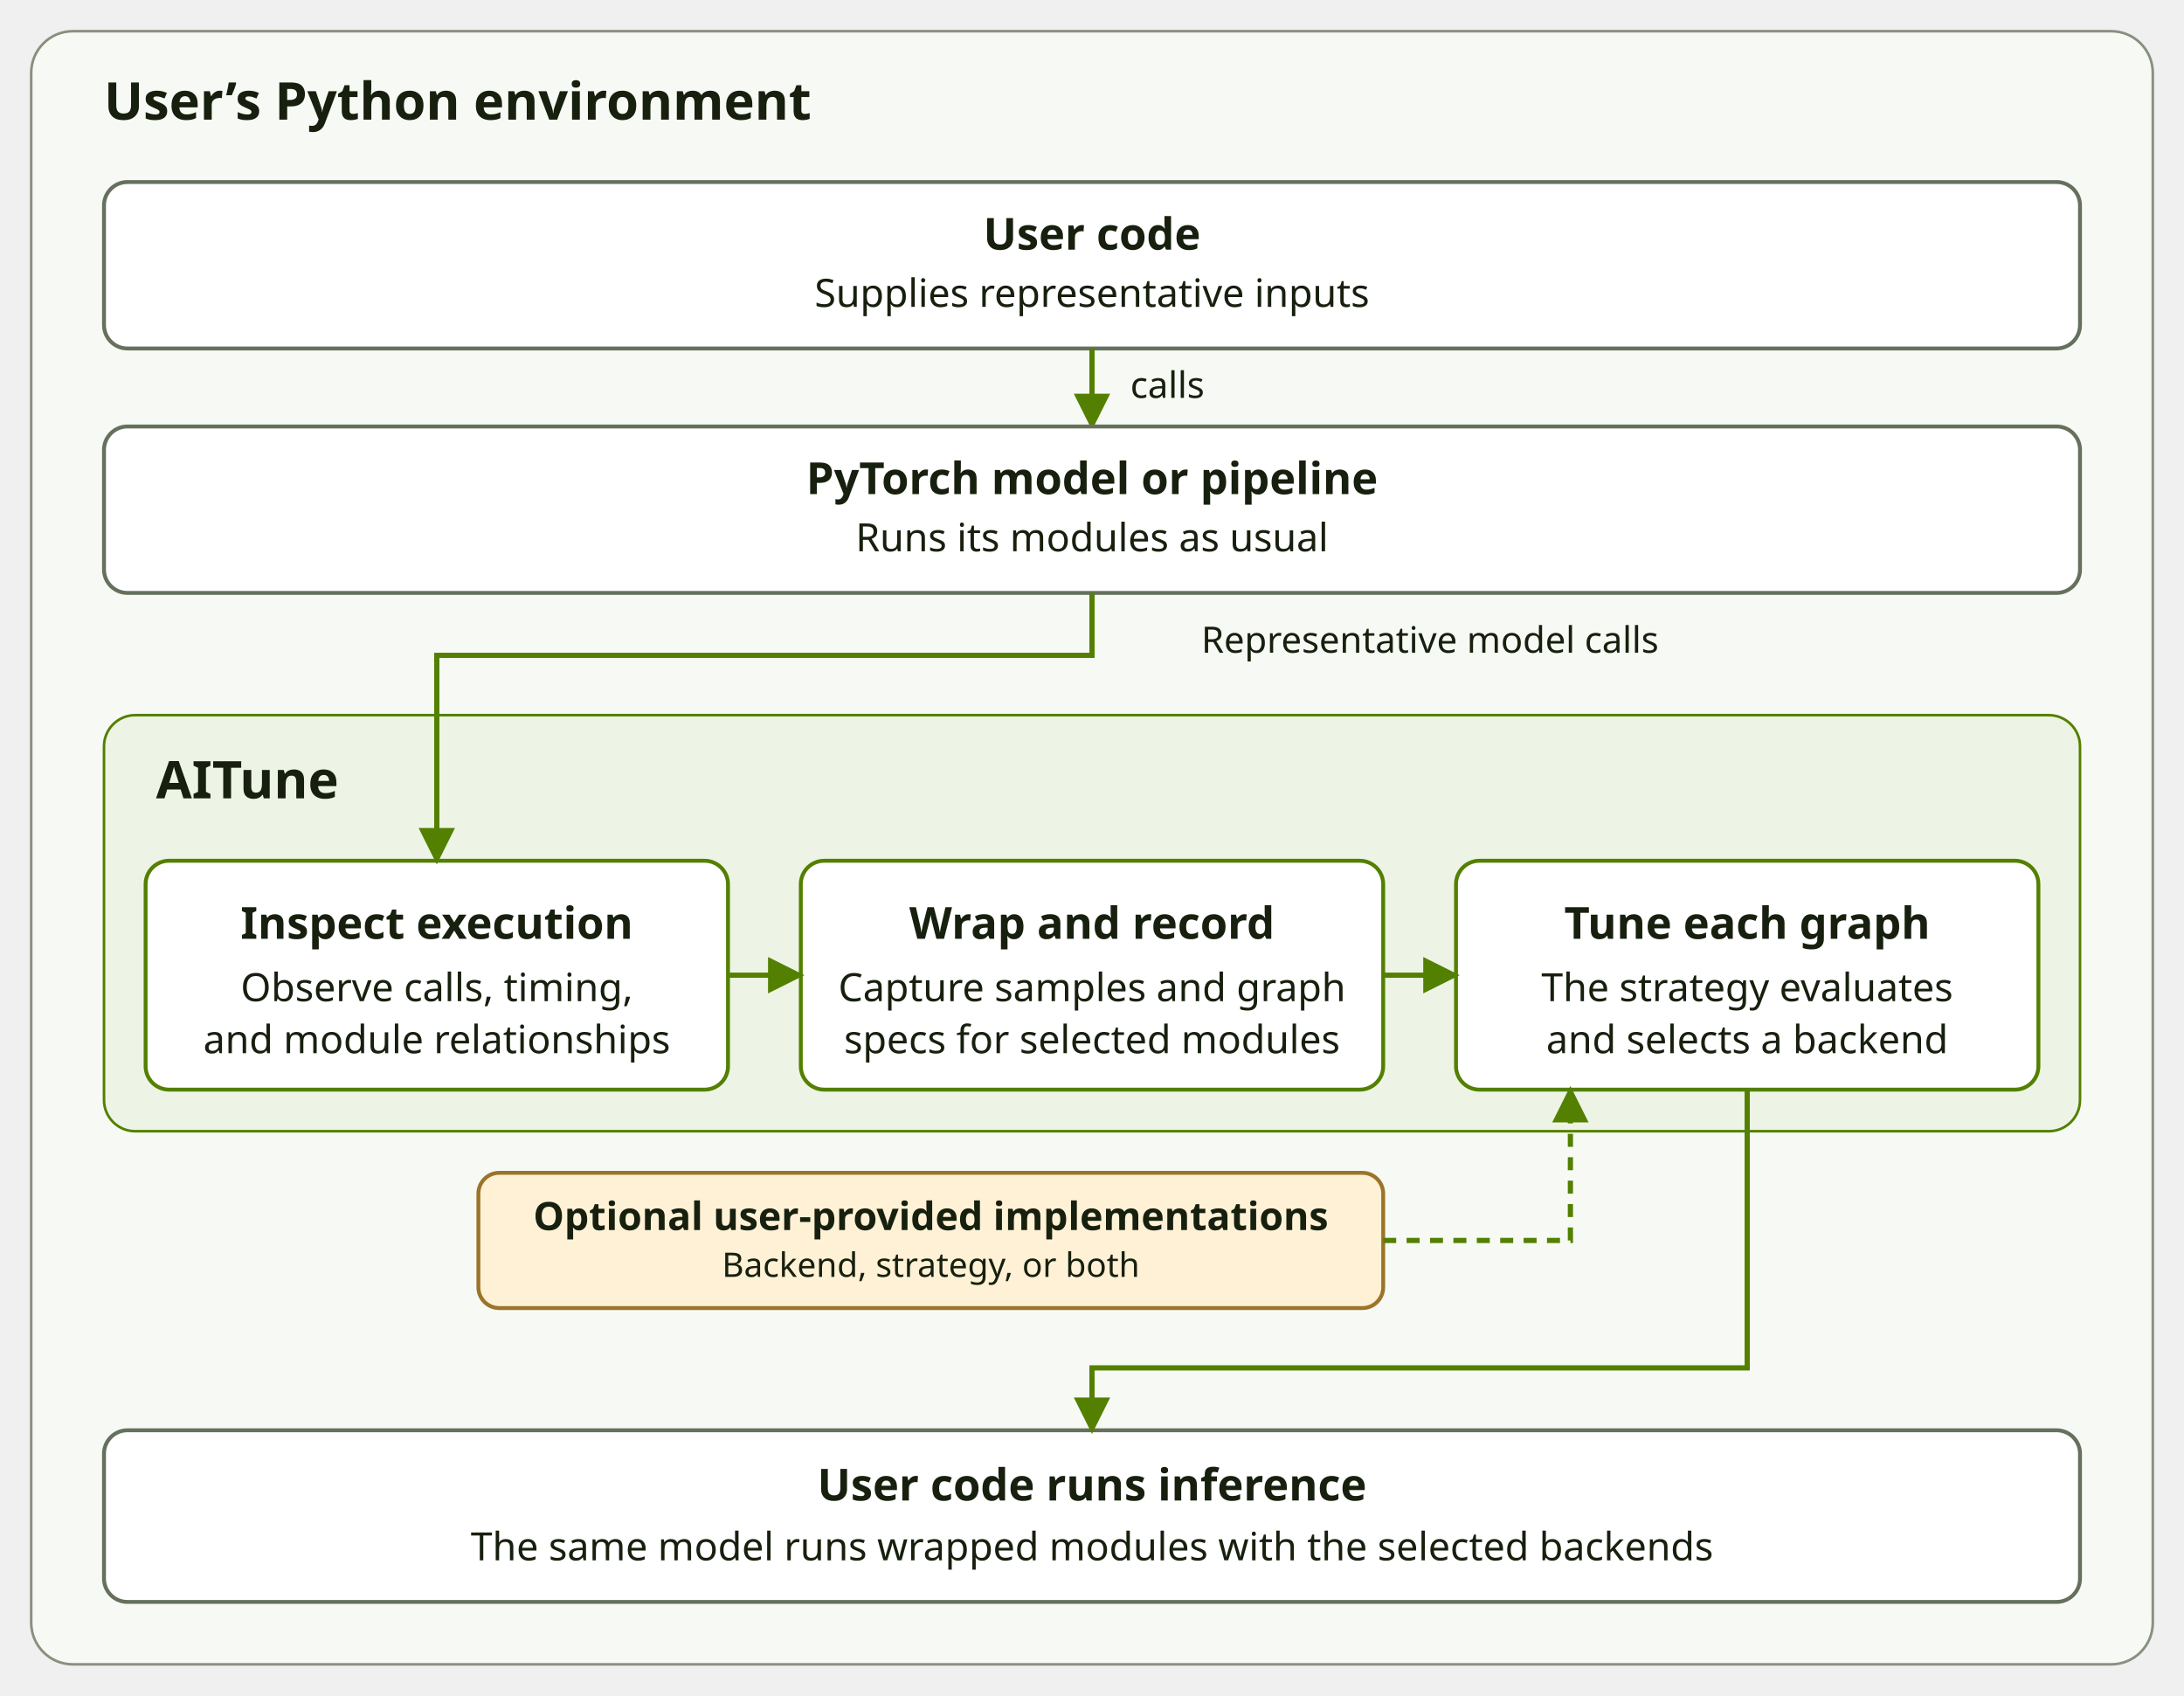
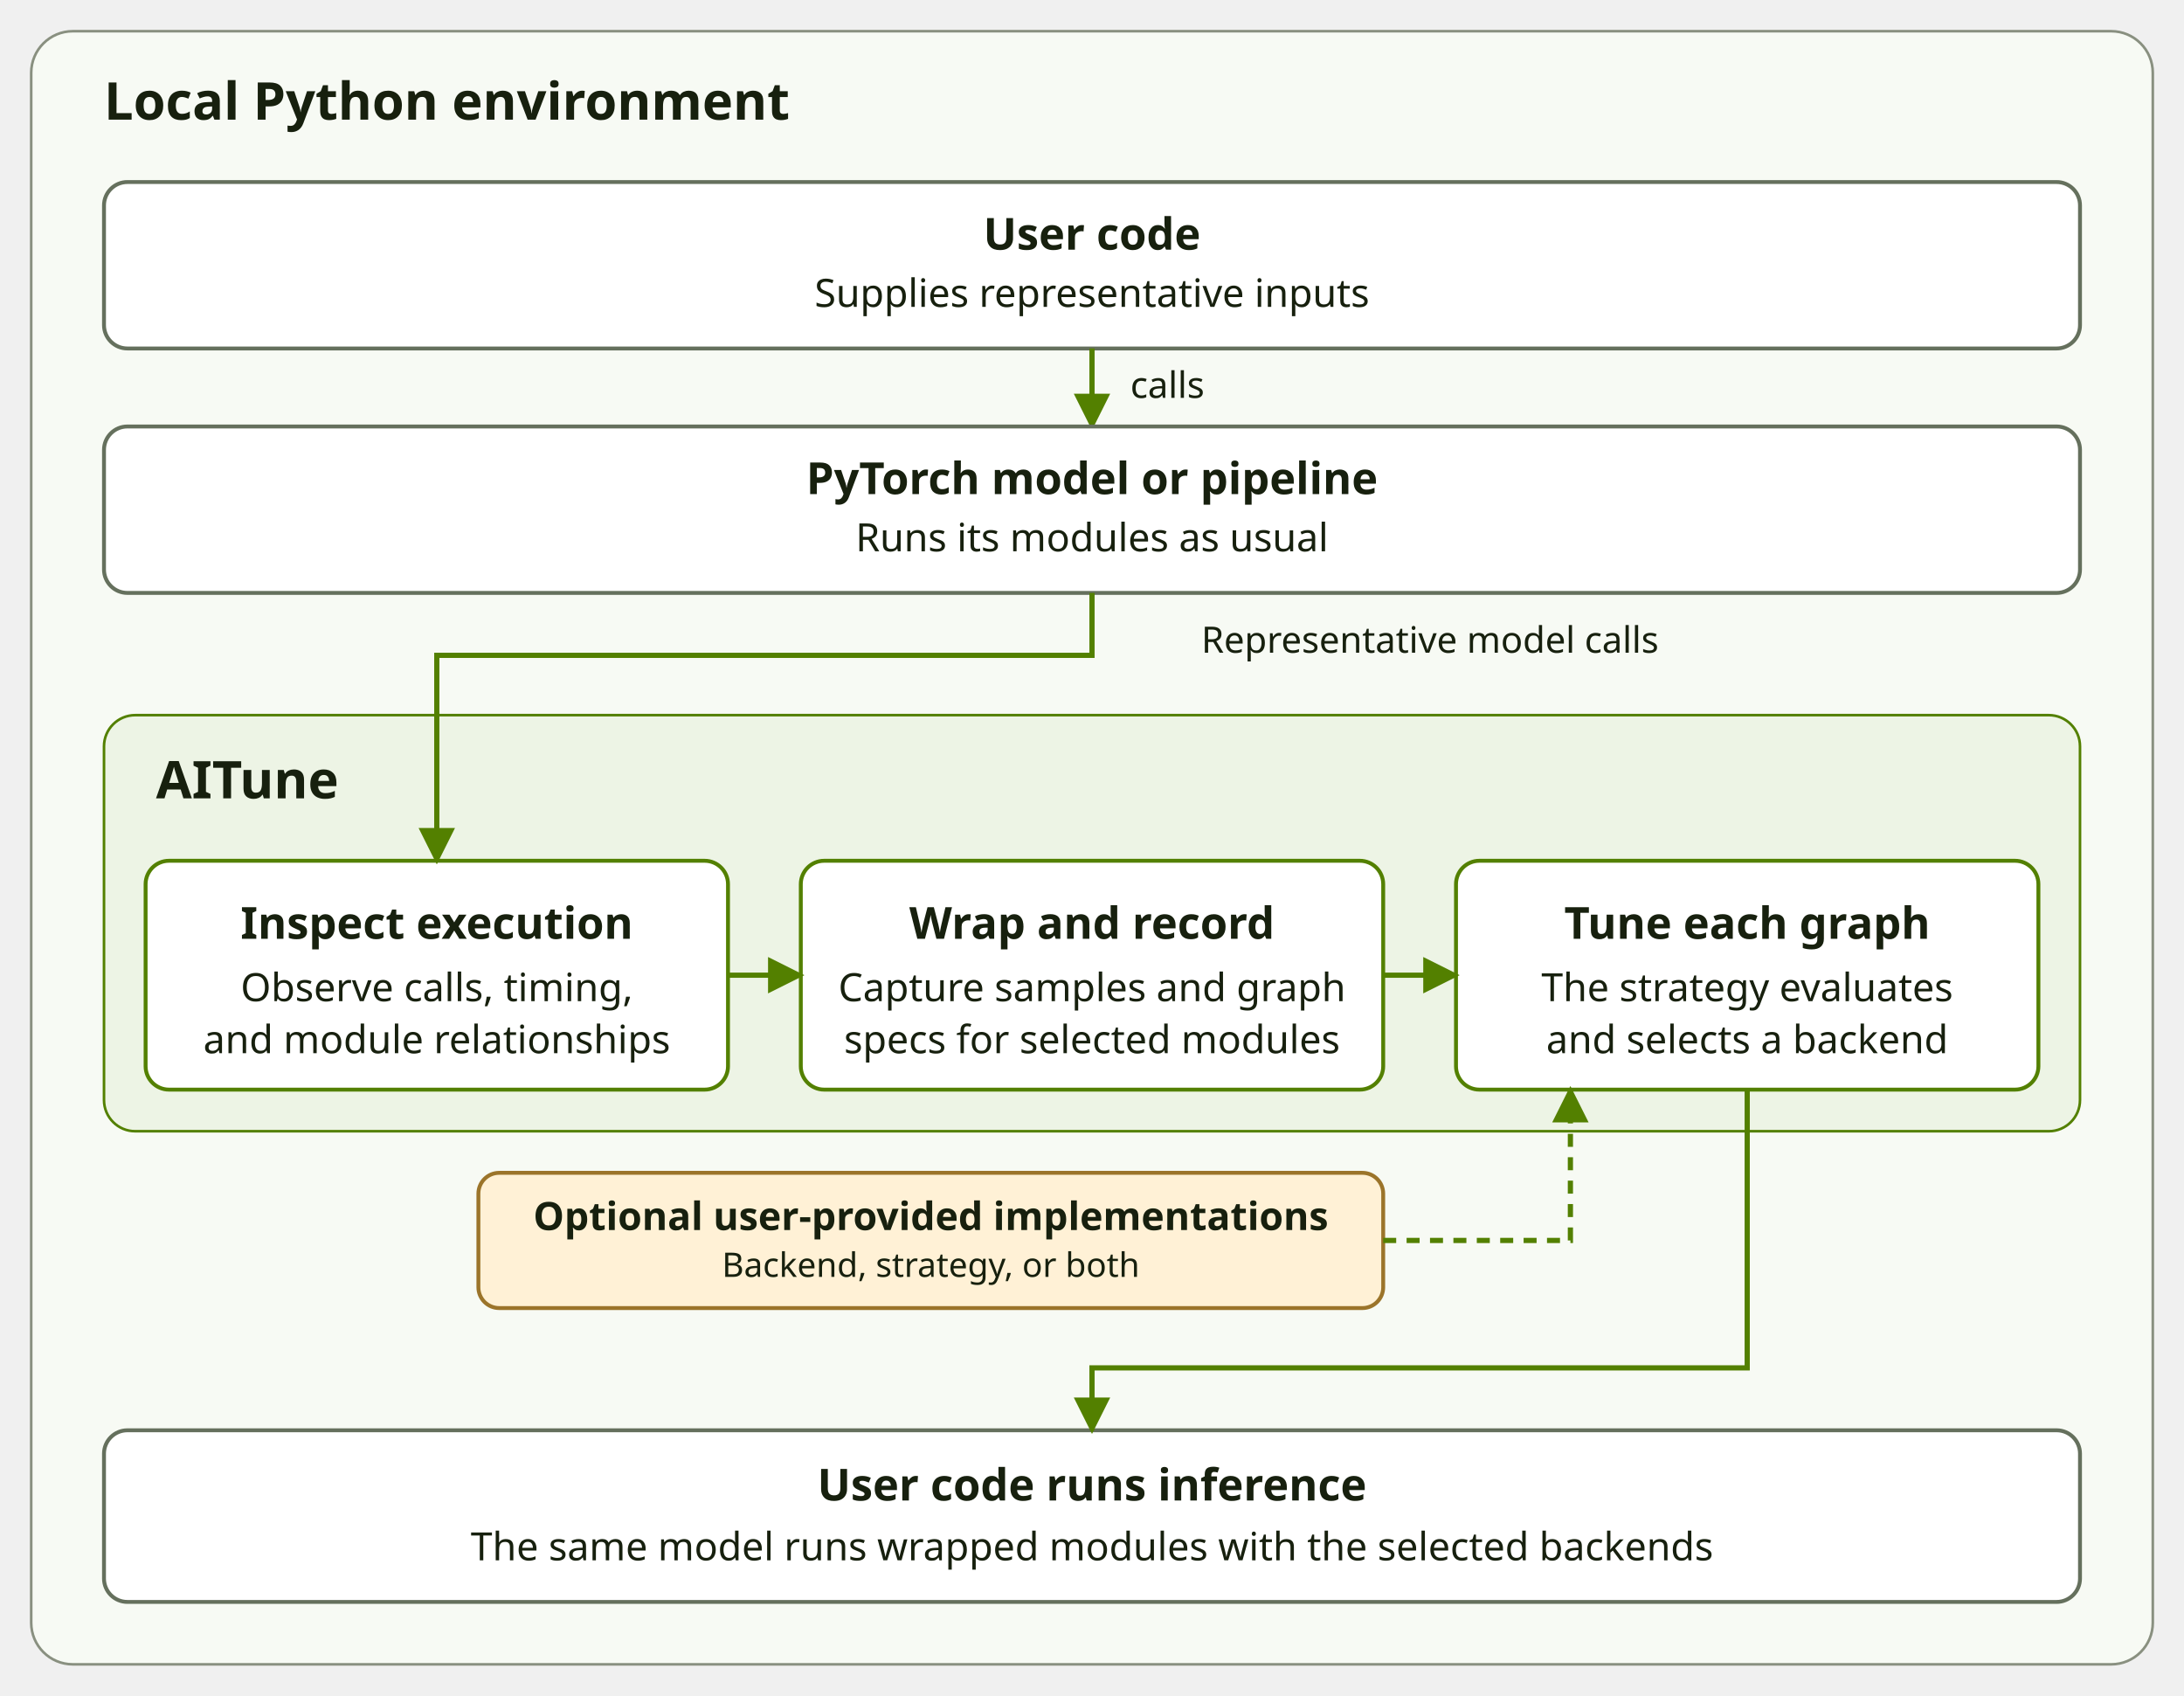
<svg xmlns="http://www.w3.org/2000/svg" width="840" height="652" viewBox="0 0 840 652" role="img" aria-labelledby="title description">
  <style>
    text { font-family: system-ui, sans-serif; fill: #17200e; font-size: 16px; }
    .heading { font-size: 20px; font-weight: 700; }
    .title { font-size: 17px; font-weight: 700; text-anchor: middle; }
    .detail { font-size: 15px; text-anchor: middle; }
    .label { font-size: 14px; text-anchor: middle; }
    .environment { fill: #f7faf4; stroke: #899080; }
    .tuning { fill: #edf4e5; stroke: #538000; }
    .card { fill: #fff; stroke: #65705d; stroke-width: 1.5; }
    .stage { stroke: #538000; }
    .optional { fill: #fff1d6; stroke: #9b742a; }
    .optional-title { font-size: 15px; }
    .optional-detail { font-size: 13px; }
    .edge { fill: none; stroke: #538000; stroke-width: 2; marker-end: url(#arrow); }
    .extension { stroke-dasharray: 5 4; }
  </style>
  <defs>
    <marker id="arrow" viewBox="0 0 10 10" refX="9" refY="5" markerWidth="7" markerHeight="7" orient="auto">
      <path d="M 0 0 L 10 5 L 0 10 Z" fill="#538000" />
    </marker>
  </defs>
  <rect class="environment" x="12" y="12" width="816" height="628" rx="16" />
-   <text class="heading" x="40" y="46">User’s Python environment</text>
+   <text class="heading" x="40" y="46">Local Python environment</text>
  <rect class="card" x="40" y="70" width="760" height="64" rx="9" />
  <text class="title" x="420" y="96">User code</text>
  <text class="detail" x="420" y="118">Supplies representative inputs</text>
  <text class="label" x="449" y="153">calls</text>
  <path class="edge" d="M 420 134 V 164" />
  <rect class="card" x="40" y="164" width="760" height="64" rx="9" />
  <text class="title" x="420" y="190">PyTorch model or pipeline</text>
  <text class="detail" x="420" y="212">Runs its modules as usual</text>
  <rect class="tuning" x="40" y="275" width="760" height="160" rx="12" />
  <text class="heading" x="60" y="307">AITune</text>
  <rect class="card stage" x="56" y="331" width="224" height="88" rx="9" />
  <text class="title" x="168" y="361">Inspect execution</text>
  <text class="detail" x="168" y="385">Observe calls, timing,</text>
  <text class="detail" x="168" y="405">and module relationships</text>
  <rect class="card stage" x="308" y="331" width="224" height="88" rx="9" />
  <text class="title" x="420" y="361">Wrap and record</text>
  <text class="detail" x="420" y="385">Capture samples and graph</text>
  <text class="detail" x="420" y="405">specs for selected modules</text>
  <rect class="card stage" x="560" y="331" width="224" height="88" rx="9" />
  <text class="title" x="672" y="361">Tune each graph</text>
  <text class="detail" x="672" y="385">The strategy evaluates</text>
  <text class="detail" x="672" y="405">and selects a backend</text>
  <rect class="card optional" x="184" y="451" width="348" height="52" rx="8" />
  <text class="title optional-title" x="358" y="473">Optional user-provided implementations</text>
  <text class="detail optional-detail" x="358" y="491">Backend, strategy, or both</text>
  <text class="label" x="550" y="251">Representative model calls</text>
  <path class="edge" d="M 420 228 V 252 H 168 V 331" />
  <path class="edge" d="M 280 375 H 308" />
  <path class="edge" d="M 532 375 H 560" />
  <path class="edge extension" d="M 532 477 H 604 V 419" />
  <rect class="card" x="40" y="550" width="760" height="66" rx="9" />
  <text class="title" x="420" y="577">User code runs inference</text>
  <text class="detail" x="420" y="600">The same model runs wrapped modules with the selected backends</text>
  <path class="edge" d="M 672 419 V 526 H 420 V 550" />
</svg>
